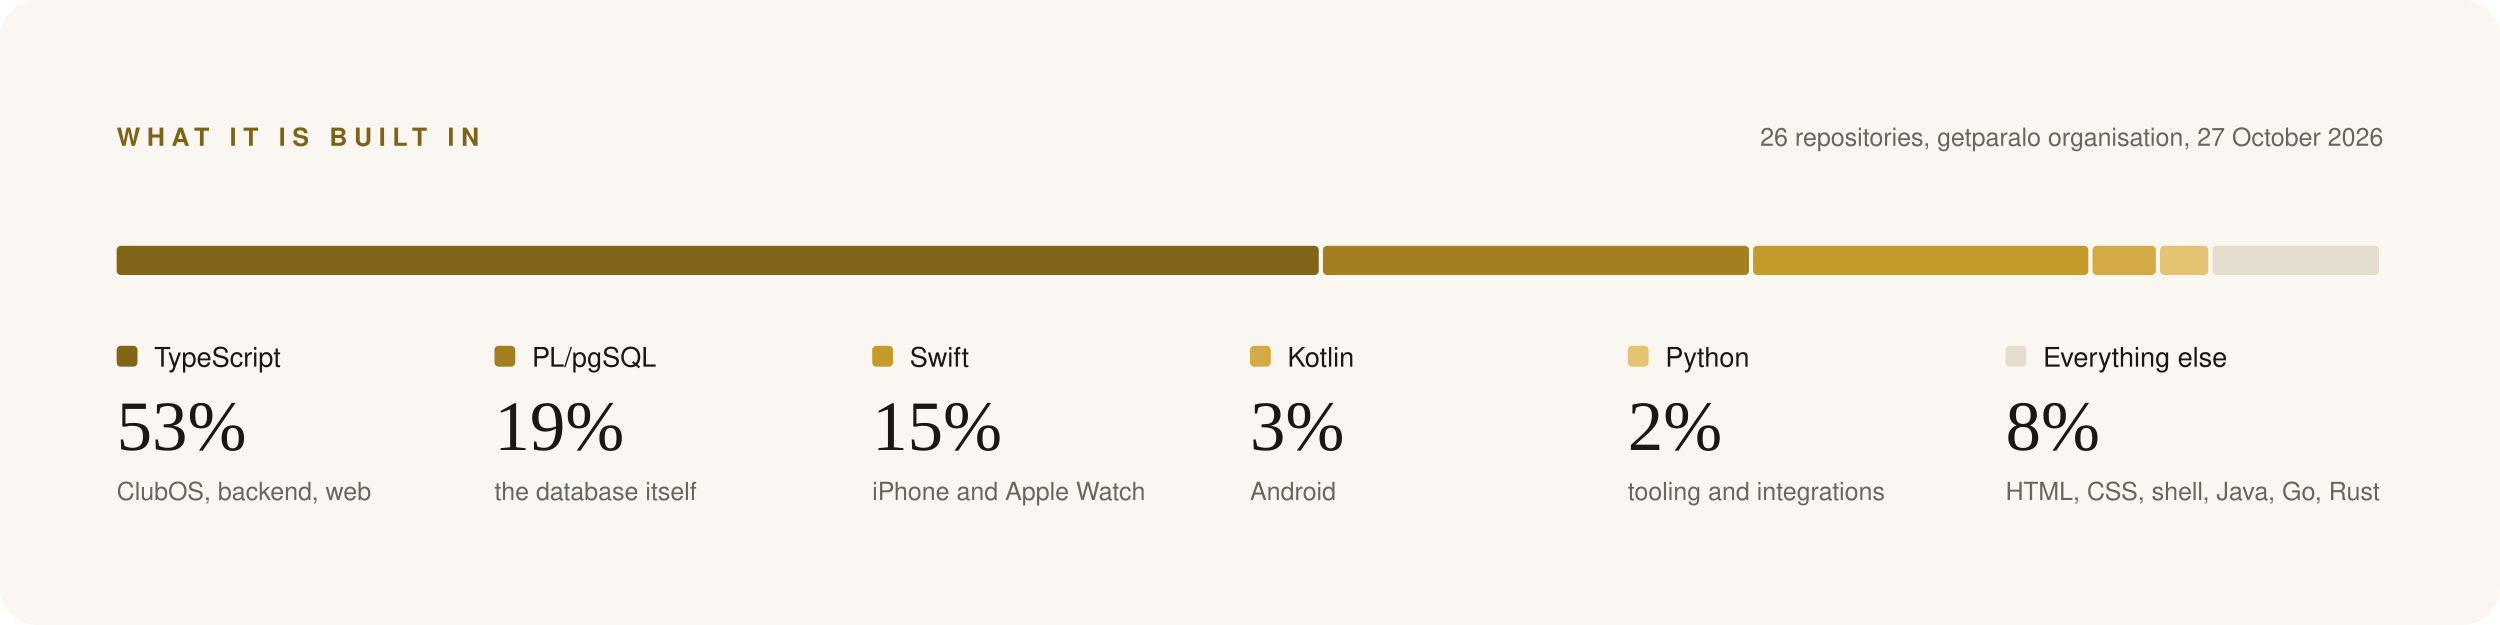
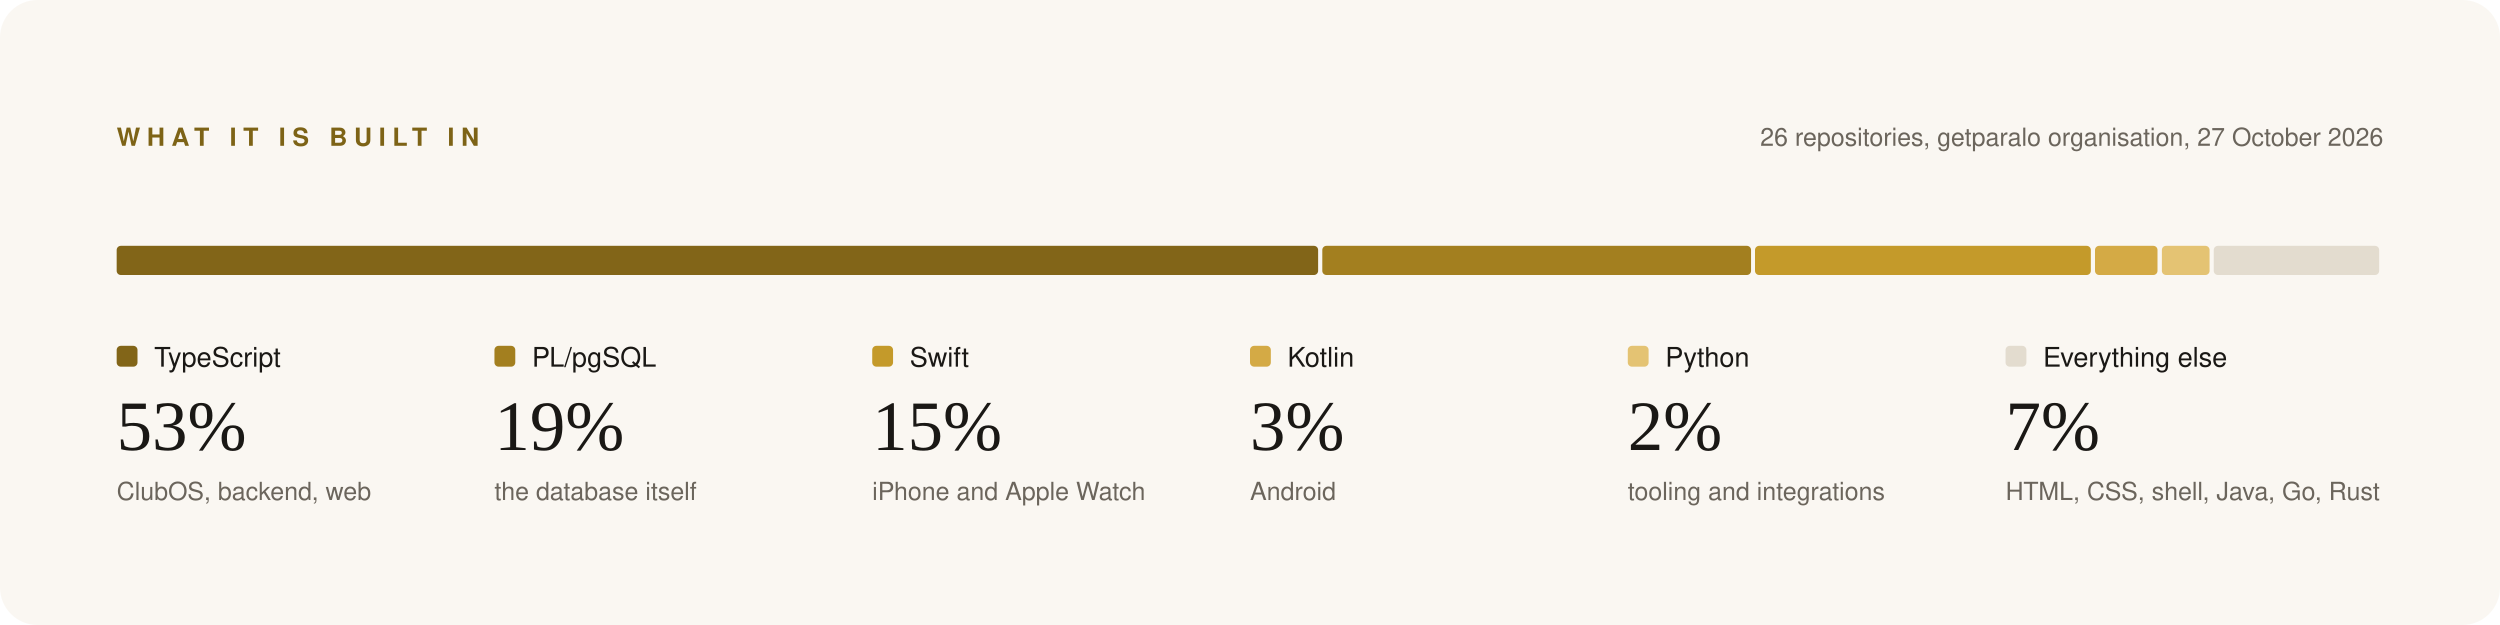
<svg xmlns="http://www.w3.org/2000/svg" width="1200" height="300" viewBox="0 0 1200 300" role="img" aria-label="Languages across Paralo repositories">
  <rect width="1200" height="300" rx="18" fill="#FAF7F2" />
  <text x="56" y="70" font-family="-apple-system, 'Helvetica Neue', Helvetica, Arial, sans-serif" font-size="12" letter-spacing="3.2" font-weight="600" fill="#7D6316">WHAT IT IS BUILT IN</text>
  <text x="1144" y="70" text-anchor="end" font-family="-apple-system, 'Helvetica Neue', Helvetica, Arial, sans-serif" font-size="12" fill="#6B655C">26 repositories, getparalo organisation, 27 October 2026</text>
-   <rect x="56.0" y="118" width="577.0" height="14" rx="2" fill="#826518">
-     <animate attributeName="width" values="0;0;577.0" keyTimes="0;0.125;1" dur="0.80s" begin="0s" fill="freeze" calcMode="spline" keySplines="0 0 1 1;0.2 0.7 0.2 1" />
+   <rect x="56.0" y="118" width="576.7" height="14" rx="2" fill="#826518">
+     <animate attributeName="width" values="0;0;576.7" keyTimes="0;0.125;1" dur="0.80s" begin="0s" fill="freeze" calcMode="spline" keySplines="0 0 1 1;0.2 0.7 0.2 1" />
  </rect>
-   <rect x="635.0" y="118" width="204.5" height="14" rx="2" fill="#A37F1F">
-     <animate attributeName="width" values="0;0;204.5" keyTimes="0;0.239;1" dur="0.92s" begin="0s" fill="freeze" calcMode="spline" keySplines="0 0 1 1;0.2 0.7 0.2 1" />
+   <rect x="634.7" y="118" width="205.8" height="14" rx="2" fill="#A37F1F">
+     <animate attributeName="width" values="0;0;205.8" keyTimes="0;0.239;1" dur="0.92s" begin="0s" fill="freeze" calcMode="spline" keySplines="0 0 1 1;0.2 0.7 0.2 1" />
  </rect>
-   <rect x="841.5" y="118" width="160.9" height="14" rx="2" fill="#C49A2A">
-     <animate attributeName="width" values="0;0;160.9" keyTimes="0;0.327;1" dur="1.04s" begin="0s" fill="freeze" calcMode="spline" keySplines="0 0 1 1;0.2 0.7 0.2 1" />
+   <rect x="842.4" y="118" width="161.2" height="14" rx="2" fill="#C49A2A">
+     <animate attributeName="width" values="0;0;161.2" keyTimes="0;0.327;1" dur="1.04s" begin="0s" fill="freeze" calcMode="spline" keySplines="0 0 1 1;0.2 0.7 0.2 1" />
  </rect>
-   <rect x="1004.4" y="118" width="30.4" height="14" rx="2" fill="#D4AA45">
-     <animate attributeName="width" values="0;0;30.4" keyTimes="0;0.397;1" dur="1.16s" begin="0s" fill="freeze" calcMode="spline" keySplines="0 0 1 1;0.2 0.7 0.2 1" />
+   <rect x="1005.6" y="118" width="30.0" height="14" rx="2" fill="#D4AA45">
+     <animate attributeName="width" values="0;0;30.0" keyTimes="0;0.397;1" dur="1.16s" begin="0s" fill="freeze" calcMode="spline" keySplines="0 0 1 1;0.2 0.7 0.2 1" />
  </rect>
-   <rect x="1036.8" y="118" width="23.2" height="14" rx="2" fill="#E4C373">
-     <animate attributeName="width" values="0;0;23.2" keyTimes="0;0.453;1" dur="1.28s" begin="0s" fill="freeze" calcMode="spline" keySplines="0 0 1 1;0.2 0.7 0.2 1" />
+   <rect x="1037.7" y="118" width="22.9" height="14" rx="2" fill="#E4C373">
+     <animate attributeName="width" values="0;0;22.9" keyTimes="0;0.453;1" dur="1.28s" begin="0s" fill="freeze" calcMode="spline" keySplines="0 0 1 1;0.2 0.7 0.2 1" />
  </rect>
-   <rect x="1062.0" y="118" width="80.0" height="14" rx="2" fill="#E3DCCF">
-     <animate attributeName="width" values="0;0;80.0" keyTimes="0;0.500;1" dur="1.40s" begin="0s" fill="freeze" calcMode="spline" keySplines="0 0 1 1;0.2 0.7 0.2 1" />
+   <rect x="1062.6" y="118" width="79.4" height="14" rx="2" fill="#E3DCCF">
+     <animate attributeName="width" values="0;0;79.4" keyTimes="0;0.500;1" dur="1.40s" begin="0s" fill="freeze" calcMode="spline" keySplines="0 0 1 1;0.2 0.7 0.2 1" />
  </rect>
  <rect x="56.0" y="166" width="10" height="10" rx="2" fill="#826518" />
  <text x="74.0" y="176" font-family="-apple-system, 'Helvetica Neue', Helvetica, Arial, sans-serif" font-size="13" fill="#1A1815">TypeScript</text>
  <text x="56.0" y="216" font-family="Georgia, 'Times New Roman', Times, serif" font-size="34" fill="#1A1815">53%</text>
  <text x="56.0" y="240" font-family="-apple-system, 'Helvetica Neue', Helvetica, Arial, sans-serif" font-size="12" fill="#6B655C">ClubOS, backend, web</text>
  <rect x="237.333" y="166" width="10" height="10" rx="2" fill="#A37F1F" />
  <text x="255.333" y="176" font-family="-apple-system, 'Helvetica Neue', Helvetica, Arial, sans-serif" font-size="13" fill="#1A1815">PL/pgSQL</text>
  <text x="237.333" y="216" font-family="Georgia, 'Times New Roman', Times, serif" font-size="34" fill="#1A1815">19%</text>
  <text x="237.333" y="240" font-family="-apple-system, 'Helvetica Neue', Helvetica, Arial, sans-serif" font-size="12" fill="#6B655C">the database itself</text>
  <rect x="418.667" y="166" width="10" height="10" rx="2" fill="#C49A2A" />
  <text x="436.667" y="176" font-family="-apple-system, 'Helvetica Neue', Helvetica, Arial, sans-serif" font-size="13" fill="#1A1815">Swift</text>
  <text x="418.667" y="216" font-family="Georgia, 'Times New Roman', Times, serif" font-size="34" fill="#1A1815">15%</text>
  <text x="418.667" y="240" font-family="-apple-system, 'Helvetica Neue', Helvetica, Arial, sans-serif" font-size="12" fill="#6B655C">iPhone and Apple Watch</text>
  <rect x="600.0" y="166" width="10" height="10" rx="2" fill="#D4AA45" />
  <text x="618.0" y="176" font-family="-apple-system, 'Helvetica Neue', Helvetica, Arial, sans-serif" font-size="13" fill="#1A1815">Kotlin</text>
  <text x="600.0" y="216" font-family="Georgia, 'Times New Roman', Times, serif" font-size="34" fill="#1A1815">3%</text>
  <text x="600.0" y="240" font-family="-apple-system, 'Helvetica Neue', Helvetica, Arial, sans-serif" font-size="12" fill="#6B655C">Android</text>
  <rect x="781.333" y="166" width="10" height="10" rx="2" fill="#E4C373" />
  <text x="799.333" y="176" font-family="-apple-system, 'Helvetica Neue', Helvetica, Arial, sans-serif" font-size="13" fill="#1A1815">Python</text>
  <text x="781.333" y="216" font-family="Georgia, 'Times New Roman', Times, serif" font-size="34" fill="#1A1815">2%</text>
  <text x="781.333" y="240" font-family="-apple-system, 'Helvetica Neue', Helvetica, Arial, sans-serif" font-size="12" fill="#6B655C">tooling and integrations</text>
  <rect x="962.667" y="166" width="10" height="10" rx="2" fill="#E3DCCF" />
  <text x="980.667" y="176" font-family="-apple-system, 'Helvetica Neue', Helvetica, Arial, sans-serif" font-size="13" fill="#1A1815">Everything else</text>
-   <text x="962.667" y="216" font-family="Georgia, 'Times New Roman', Times, serif" font-size="34" fill="#1A1815">8%</text>
+   <text x="962.667" y="216" font-family="Georgia, 'Times New Roman', Times, serif" font-size="34" fill="#1A1815">7%</text>
  <text x="962.667" y="240" font-family="-apple-system, 'Helvetica Neue', Helvetica, Arial, sans-serif" font-size="12" fill="#6B655C">HTML, CSS, shell, Java, Go, Rust</text>
</svg>
